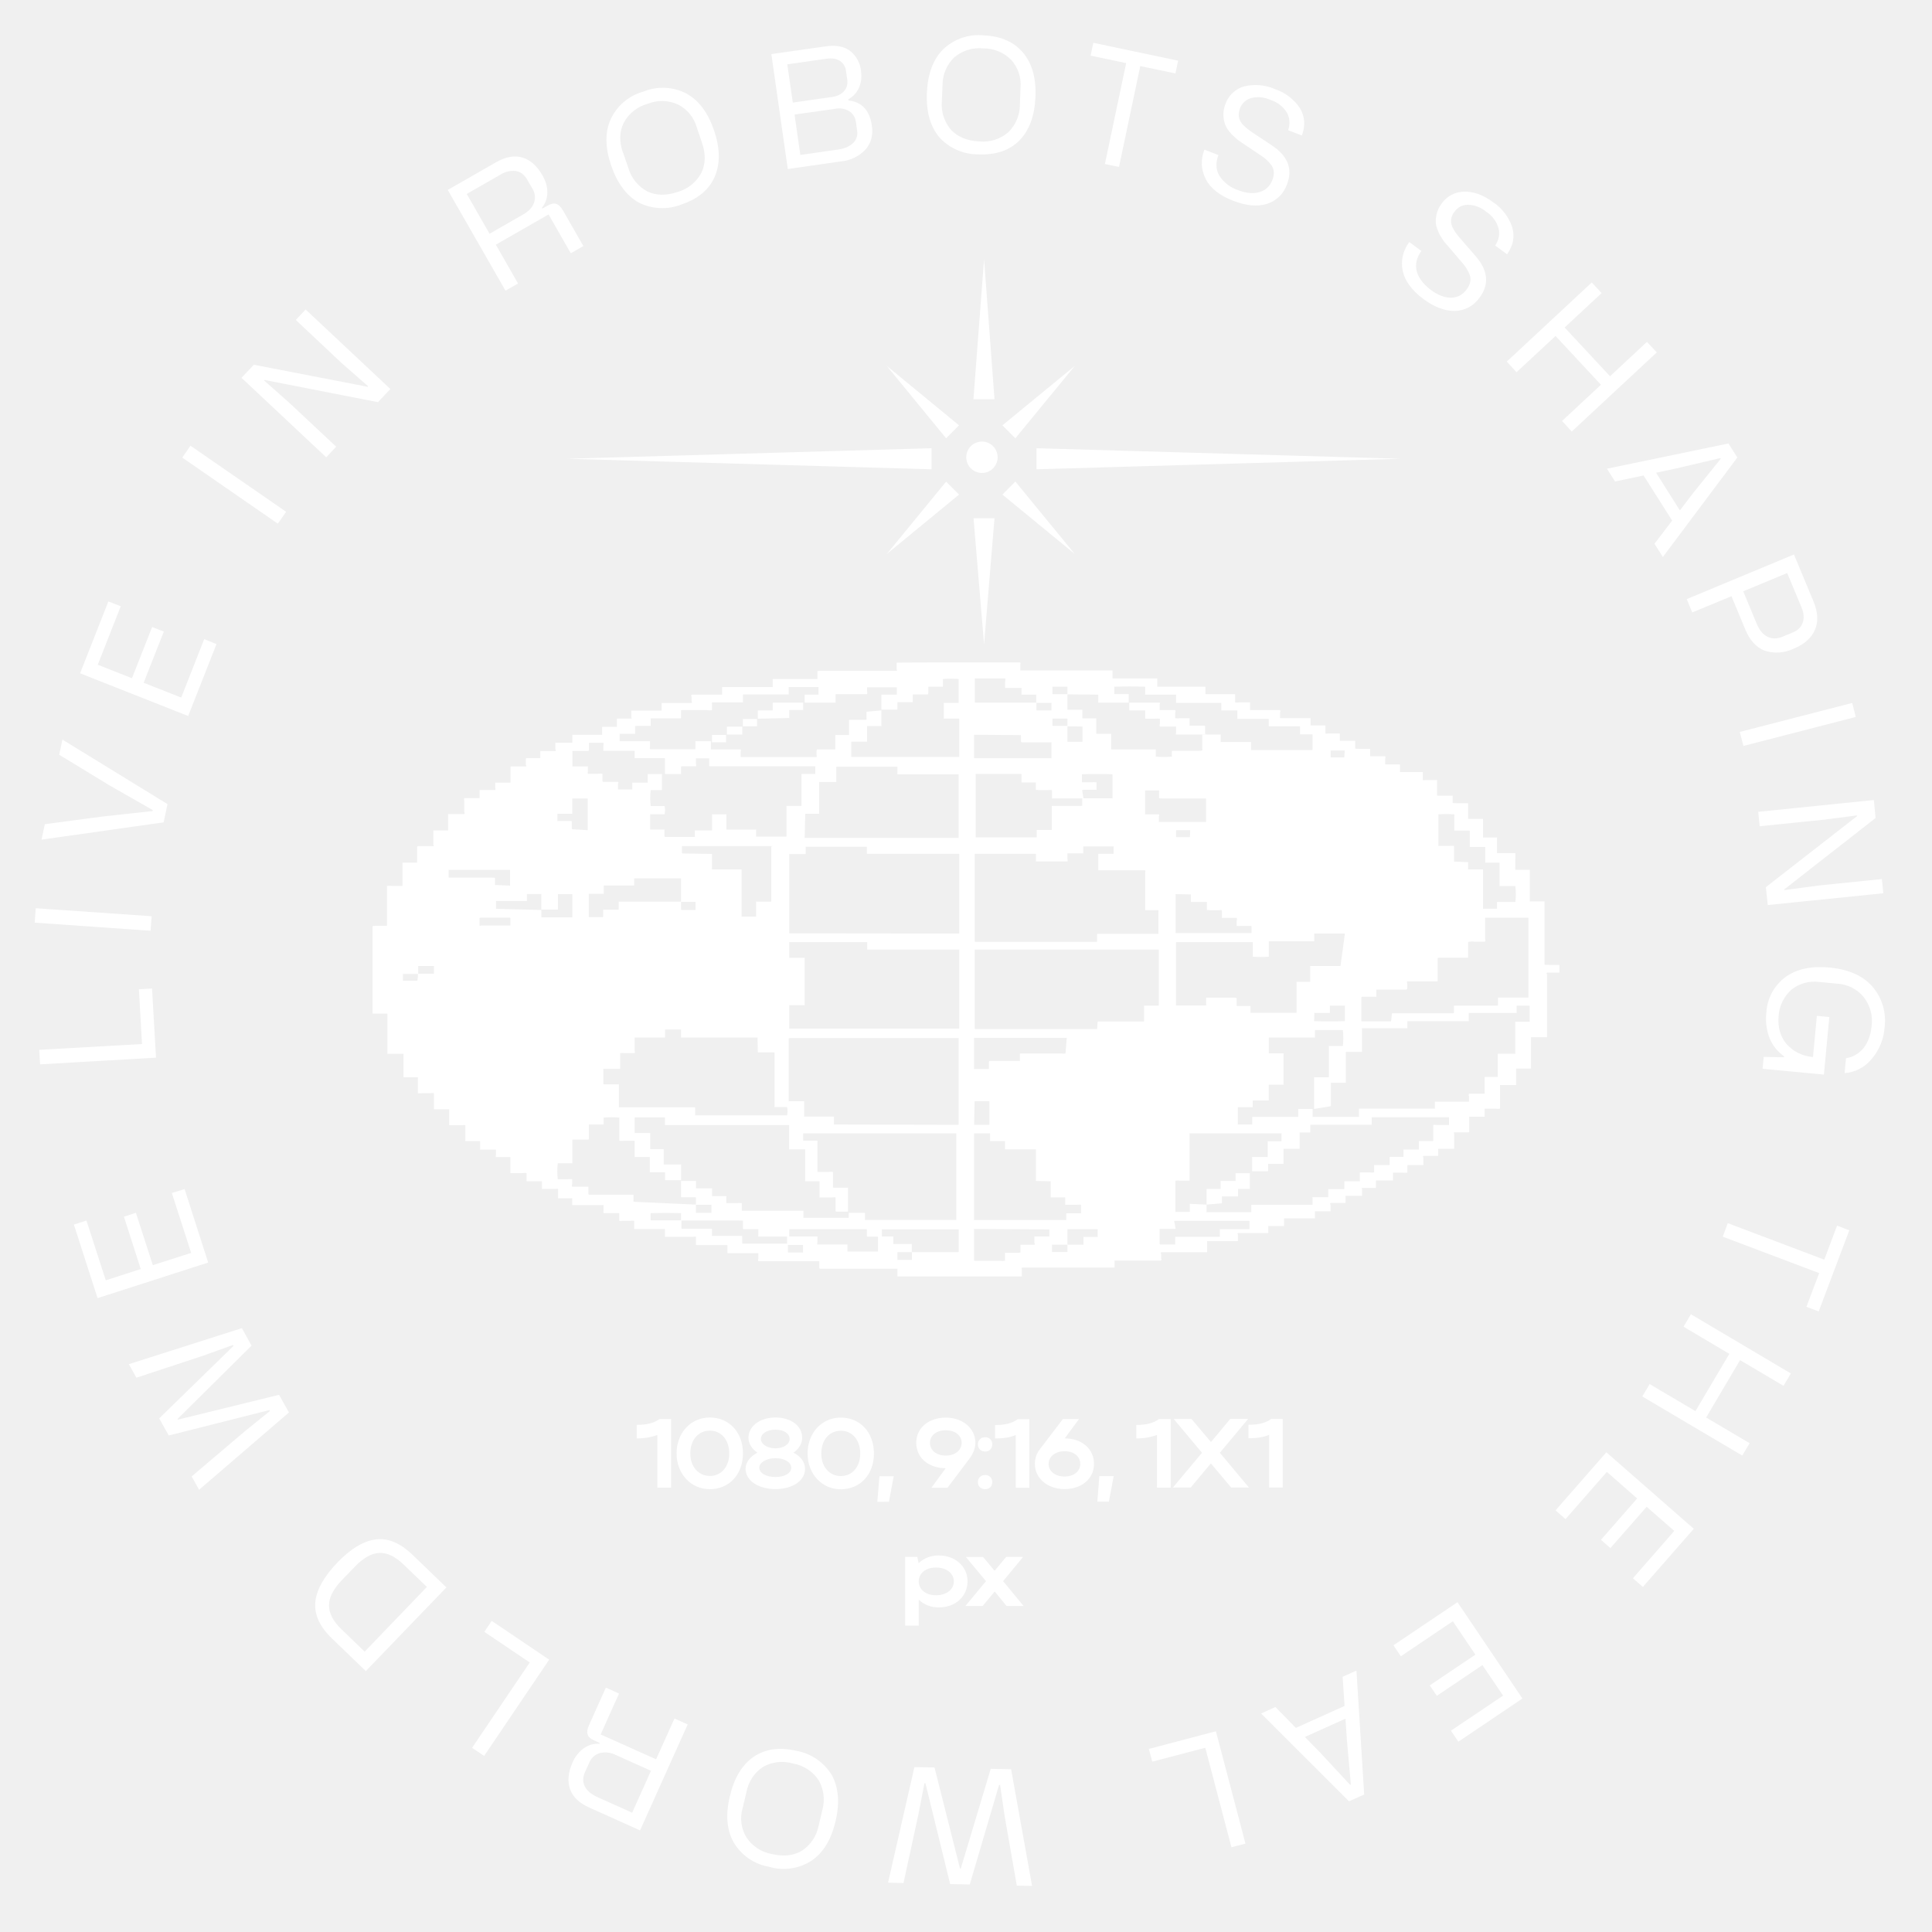
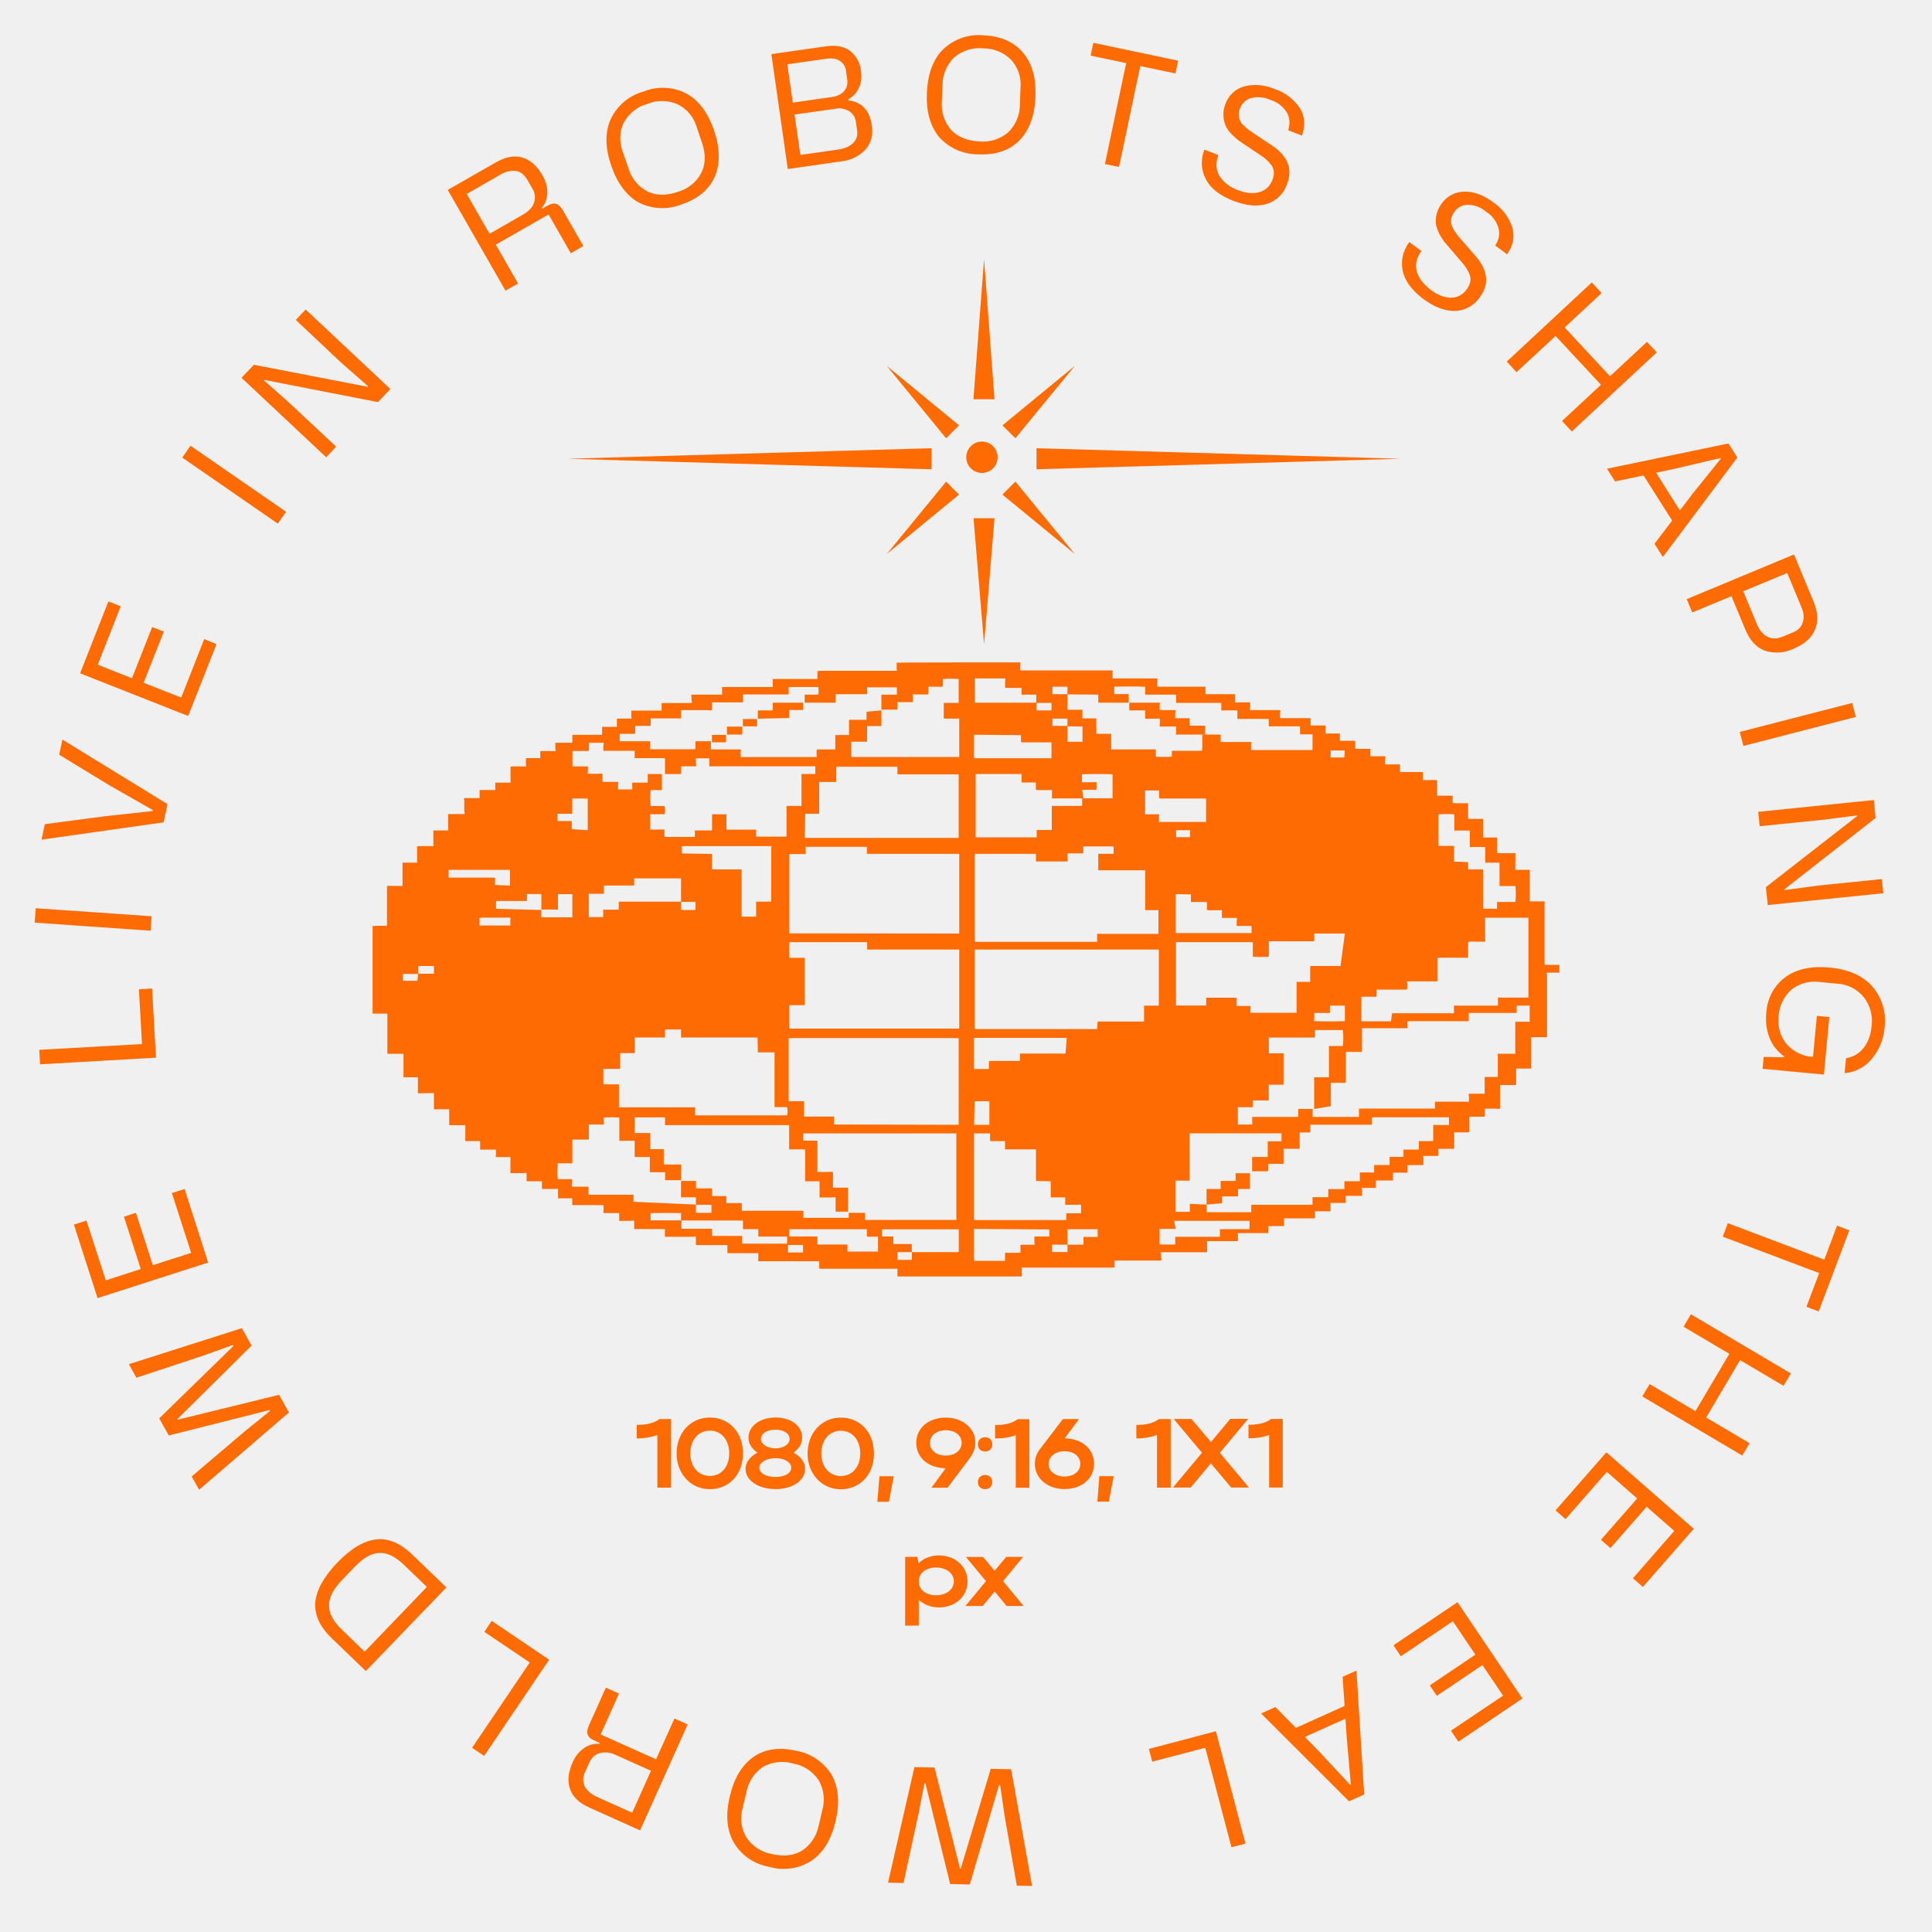
<svg xmlns="http://www.w3.org/2000/svg" width="200" height="200" fill="none" viewBox="0 0 200 200">
-   <g fill="#fff">
+   <g fill="#ff6b03">
    <path d="m53.63 29.35-1.3.74-5.98-10.43 5-2.86q1.5-.86 2.73-.49 1.23.36 2.08 1.85.52.9.5 1.8t-.57 1.56l.05.08.55-.32q.54-.3.9-.17.37.13.68.66l2.12 3.7-1.3.75-2.3-4.02-5.46 3.13zm-5.31-9.27 2.36 4.12 3.45-1.98q.9-.51 1.15-1.23a1.7 1.7 0 0 0-.17-1.47l-.53-.92q-.45-.78-1.18-.9a2.5 2.5 0 0 0-1.63.4zm17.8.89q-1.9-1.08-2.85-3.83-.95-2.79-.06-4.78a5.3 5.3 0 0 1 3.4-2.88 5.3 5.3 0 0 1 4.44.2q1.92 1.05 2.87 3.82.94 2.77.07 4.79-.87 2-3.4 2.86a5.4 5.4 0 0 1-4.46-.18M64.5 15.8l.55 1.6A4 4 0 0 0 67 19.81q1.38.66 3.14.06a4 4 0 0 0 2.46-1.97q.67-1.37.07-3.12l-.54-1.6a3.8 3.8 0 0 0-1.98-2.38 4 4 0 0 0-3.12-.05 4 4 0 0 0-2.47 1.97q-.66 1.35-.08 3.08m22.57.91-5.5.79-1.7-11.9 5.62-.8q1.57-.23 2.51.45a3 3 0 0 1 1.15 2.1q.14.96-.21 1.73-.35.78-1.1 1.2l.01.12q2.09.22 2.43 2.64.2 1.44-.66 2.44a4 4 0 0 1-2.55 1.23M81.5 6.66l.57 3.96 4.07-.58q.82-.12 1.24-.61.44-.5.32-1.23l-.12-.83a1.4 1.4 0 0 0-.64-1.07q-.52-.34-1.39-.22zm.75 5.2.6 4.18 3.93-.56q1-.15 1.53-.67.53-.53.42-1.27l-.12-.87q-.11-.79-.7-1.16a2 2 0 0 0-1.49-.24zm14.97 2.33q-1.4-1.7-1.27-4.6.14-2.95 1.68-4.48a5.3 5.3 0 0 1 4.21-1.45q2.66.12 4.07 1.8t1.28 4.6-1.67 4.49q-1.54 1.54-4.21 1.43a5.4 5.4 0 0 1-4.09-1.79m.35-5.4-.07 1.68a4 4 0 0 0 .96 2.98q1.05 1.1 2.9 1.19a4 4 0 0 0 3.02-.95 4 4 0 0 0 1.2-2.87l.06-1.68a3.8 3.8 0 0 0-.97-2.95 4 4 0 0 0-2.89-1.18 4 4 0 0 0-3.01.94 4 4 0 0 0-1.2 2.84m15.61-4.36 8.78 1.85-.28 1.32-3.64-.76-2.2 10.44-1.46-.3 2.2-10.45-3.68-.77zm11.5 11.06 1.45.56q-.45 1.2.1 2.15a3.7 3.7 0 0 0 1.93 1.48q1.26.49 2.21.21.96-.28 1.34-1.24.4-1-.2-1.68a4 4 0 0 0-.9-.82l-1.79-1.2-.66-.45q-.15-.11-.67-.61-.44-.49-.6-.84a3 3 0 0 1-.05-2.25 2.9 2.9 0 0 1 1.96-1.86 5 5 0 0 1 3.17.28 5 5 0 0 1 2.6 1.98q.77 1.29.2 2.83l-1.42-.55q.33-1.03-.15-1.85a3 3 0 0 0-1.67-1.28 3 3 0 0 0-2-.2 1.7 1.7 0 0 0-1.17 1.08q-.34.9.23 1.6.45.48 1.1.91l1.93 1.28q2.54 1.66 1.61 4.06a3.2 3.2 0 0 1-2.12 2.04q-1.48.43-3.43-.33-2.14-.82-2.87-2.27-.73-1.48-.13-3.03m21.2 9.56 1.26.93q-.75 1.04-.48 2.1.29 1.05 1.47 1.94 1.08.8 2.08.8 1-.02 1.61-.85.65-.87.26-1.67a4 4 0 0 0-.65-1.03l-1.4-1.64-.52-.6a9 9 0 0 1-.49-.77q-.28-.6-.36-.97a3 3 0 0 1 .55-2.18 2.9 2.9 0 0 1 2.39-1.27q1.45-.03 2.98 1.1a5 5 0 0 1 1.97 2.6q.41 1.46-.54 2.78l-1.23-.9q.59-.9.34-1.82a3 3 0 0 0-1.27-1.68 3 3 0 0 0-1.87-.72q-.89 0-1.42.73a1.5 1.5 0 0 0-.2 1.6q.3.6.82 1.17l1.52 1.75q2.01 2.27.48 4.34a3.2 3.2 0 0 1-2.59 1.4q-1.54.01-3.22-1.22-1.84-1.37-2.17-2.96-.3-1.6.69-2.96m11.1 13.48-1.01-1.1 8.8-8.19 1.02 1.1-3.83 3.56 4.7 5.05 3.82-3.56 1.02 1.09-8.8 8.19-1.01-1.09 4.03-3.75-4.7-5.05zm15.15 19.13-.87-1.37 1.83-2.4-2.96-4.67-2.95.62-.84-1.32 12.58-2.61.92 1.45zm1.44-9.18-2.14.46 2.46 3.9 1.34-1.76 2.9-3.6-.05-.06zm1.6 14.92-.57-1.38 11.1-4.62 2.01 4.83q.72 1.71.16 2.97-.54 1.27-2.22 1.96a4 4 0 0 1-3 .19q-1.29-.51-1.99-2.19l-1.43-3.44zm9.83-4.08-4.55 1.89 1.4 3.38q.42.99 1.12 1.33t1.52 0l1.12-.46q.78-.33 1-1.02.24-.7-.13-1.57zm7.1 14.9-11.63 3-.38-1.45 11.64-3zm-9.95 11.31-.15-1.49 11.97-1.22.18 1.86-9.44 7.38v.08l3.62-.48 6.47-.66.15 1.47L183 93.69l-.2-1.85 9.46-7.37-.01-.06-3.48.45zm7.23 14.63q2.97.28 4.45 1.98a5.4 5.4 0 0 1 1.25 4.23 5.6 5.6 0 0 1-1.34 3.26 4 4 0 0 1-2.8 1.46l.15-1.55q1.06-.15 1.8-1.03.71-.9.84-2.23a4 4 0 0 0-.8-3.05 3.8 3.8 0 0 0-2.75-1.4l-1.88-.18a3.8 3.8 0 0 0-2.86.8 4 4 0 0 0-1.33 2.73q-.15 1.71.8 2.87a4 4 0 0 0 2.76 1.37l.4-4.26 1.29.12-.56 5.96-6.35-.6.12-1.23 2.1.04.01-.1q-1.05-.75-1.51-1.9a5.5 5.5 0 0 1-.33-2.6 4.9 4.9 0 0 1 1.99-3.71q1.73-1.25 4.55-.98m2.05 27.2-3.17 8.4-1.27-.48 1.32-3.49-9.98-3.77.52-1.4 9.99 3.78 1.32-3.52zm-17.16 9.98.76-1.29 10.35 6.13-.76 1.28-4.5-2.66-3.51 5.94 4.5 2.66-.76 1.28-10.35-6.12.76-1.28 4.74 2.8 3.51-5.93zm-13.25 19.01 5.26-6.01 9.05 7.92-5.27 6.02-1.03-.9 4.28-4.9-2.86-2.5-3.75 4.28-.98-.86 3.75-4.28-3.14-2.75-4.28 4.89zm-16.78 13.97 6.63-4.46 6.72 9.97-6.63 4.47-.77-1.14 5.4-3.63-2.14-3.16-4.72 3.18-.73-1.08 4.72-3.18-2.33-3.46-5.39 3.63zm-13.7 7.06 1.48-.67 2.12 2.16 5.04-2.27-.2-3.02 1.43-.64.8 12.83-1.57.7zm8.88 2.73-.15-2.19-4.2 1.89 1.54 1.57 3.14 3.38.08-.03zm-20.5.94 6.94-1.83 3.06 11.63-1.45.38-2.71-10.3-5.49 1.44zm-14.26 2.1 2.17 12.08-1.58-.03L104 188l-.47-3.22h-.11l-3.03 10.3-2.03-.04-2.56-10.44h-.1l-.62 3.19-1.55 7.14-1.6-.04 2.73-11.96 2.08.04 2.64 10.46h.08l3.1-10.32zm-18.56.6q1.05 1.94.39 4.77-.67 2.86-2.48 4.09a5.3 5.3 0 0 1-4.41.64 5.3 5.3 0 0 1-3.66-2.53q-1.08-1.9-.4-4.76.66-2.84 2.47-4.1 1.8-1.22 4.4-.62a5.4 5.4 0 0 1 3.69 2.52M84.75 189l.38-1.64a4 4 0 0 0-.4-3.1 4 4 0 0 0-2.63-1.7 4 4 0 0 0-3.13.36 4 4 0 0 0-1.7 2.6l-.39 1.64a3.8 3.8 0 0 0 .41 3.08 4 4 0 0 0 2.62 1.69q1.85.43 3.13-.36a4 4 0 0 0 1.7-2.57m-14.92-11.1 1.37.61-4.93 10.97-5.25-2.36q-1.58-.7-2-1.92-.43-1.2.27-2.77a3.4 3.4 0 0 1 1.17-1.46q.75-.52 1.6-.45l.03-.1-.59-.26q-.55-.24-.66-.62-.12-.37.14-.94l1.75-3.9 1.36.62-1.9 4.23 5.74 2.57zm-4.38 9.75 1.95-4.34-3.63-1.63a2.4 2.4 0 0 0-1.67-.2q-.75.22-1.09 1l-.44.97q-.36.82-.02 1.48t1.27 1.09zM50.9 167.79l5.95 4.02-6.73 9.96-1.25-.84 5.97-8.83-4.7-3.17zm-8.2-6.84 3.51 3.38-8.34 8.66-3.5-3.37q-1.9-1.83-1.73-3.75.17-1.9 2.27-4.1 2.1-2.18 4-2.41 1.9-.24 3.8 1.6m-4.96 10.02 6.44-6.7-2.41-2.32q-1.3-1.25-2.5-1.2-1.22.04-2.54 1.42l-1.37 1.42q-1.32 1.38-1.31 2.6 0 1.22 1.28 2.45zm-7.84-24.76-9.3 8-.77-1.38 5.56-4.72 2.54-2.05-.05-.1-10.42 2.63-.99-1.77 7.69-7.5-.05-.1-3.06 1.1-6.94 2.29-.78-1.4 11.7-3.73 1 1.81-7.66 7.59.04.07 10.47-2.57zm-10.8-23.13 2.44 7.61-11.45 3.68-2.45-7.61 1.3-.42 2 6.19 3.62-1.17-1.74-5.42 1.24-.4 1.75 5.42 3.97-1.27-2-6.2zm-3.37-20.76.41 7.16-12 .69-.09-1.5 10.64-.6-.32-5.67zM3.7 94.02l12 .83-.11 1.5-12-.84zm13.64-10.78-.4 1.89L4.3 86.92l.34-1.6 6.03-.8 5.13-.56.02-.1-4.47-2.55-5.22-3.18.33-1.57zm5.07-16.56-2.93 7.44L8.29 69.7l2.93-7.44 1.28.5-2.38 6.05 3.54 1.4 2.09-5.3 1.21.47-2.09 5.3 3.89 1.53 2.38-6.05zm-2.69-20.54 9.9 6.84-.86 1.23-9.89-6.84zm15.08.1-1.03 1.1L25 39.11l1.28-1.35 11.77 2.28.05-.06-2.74-2.4-4.74-4.46 1.02-1.08 8.77 8.23-1.28 1.36-11.76-2.3-.04.05 2.62 2.32zm66.85 2.72a1.62 1.62 0 1 0 0-3.25 1.62 1.62 0 0 0 0 3.25m.22-22.13-1.1 14.5h2.18zm0 39.87 1.08-13.05h-2.17zM145 47.49l-37.7-1.09v2.18zm-86.27 0 37.7 1.09V46.4zm33.07-9.61 6.14 7.49 1.34-1.34zm19.46 19.47-6.15-7.5-1.34 1.35zm0-19.47-7.49 6.15 1.34 1.34zM91.8 57.35l7.48-6.15-1.34-1.34zm65.06 32.69h1.5v3.27h1.53v6.54c.15.06.3 0 .42.04h1.12v.8h-1.28c-.11.06 0 .12 0 .18v6.5h-1.66v3.25h-1.54v1.7h-1.67v2.45q-.26.03-.52 0h-1.07v.83h-1.6v1.58s0 .04-.06.04h-1.49c-.1.04 0 .1 0 .14v1.56h-1.66v.74h-1.53c-.11.08 0 .15 0 .22v.73h-1.66v.78a2 2 0 0 1-.51 0h-.98v.81h-1.77v.77H141c-.1.03 0 .09 0 .13v.69h-1.71v.74h-1.55c-.1.07 0 .15 0 .22v.64h-1.62v.73h-3.2v.8h-1.63v.73h-3.14c-.1.04 0 .1 0 .14v.69h-3.19v1.15h-4.76c-.1.07 0 .14 0 .2v.44a.2.2 0 0 1 0 .22h-4.82v.73h-9.6a.3.3 0 0 0 0 .2v.72H92.9v-.8h-8.02c-.1-.05-.07-.1-.07-.15v-.63H78.5a.4.4 0 0 1 0-.27v-.56h-3.2v-.84h-3.2s-.06 0-.06-.04v-.82c-.07-.05-.17 0-.27 0h-2.94v-.8h-3.18v-.85c-.15-.05-.3 0-.43 0h-.77a1 1 0 0 1-.35 0v-.8h-1.62a.4.4 0 0 1 0-.26v-.57h-3.24v-.7h-1.47v-.97c-.08-.05-.18 0-.27 0h-1.4v-.8h-1.59v-.84c-.15-.05-.3 0-.42 0h-1.25v-1.66h-1.5a.4.4 0 0 1 0-.27v-.5H49.7v-.88h-1.53v-1.65c-.07-.05-.18 0-.28 0H46.5v-1.65h-1.58v-1.66c-.15-.05-.29 0-.42 0h-.83q-.2.03-.41 0v-1.65h-1.49v-2.43H40.1v-4.16h-1.53v-9.05c.07-.05.18 0 .27-.04h1.22v-4.13q.26-.03.52 0h1.09V89.3h1.51v-1.67l.08-.04h1.6c.1-.04 0-.1 0-.14v-1.48h1.53v-1.7h1.67c.1-.08 0-.16 0-.25v-1.15a.3.3 0 0 1 0-.25h1.53s.06 0 .06-.04v-.8h1.62a.4.4 0 0 0 0-.24v-.52h1.58v-1.64l.06-.04h1.53c.1-.04 0-.09 0-.14v-.68l.08-.04h1.41v-.73h1.56c.1-.08 0-.15 0-.22v-.64h1.76v-.82h3.08v-.83h1.53v-.81q-.02-.02.08-.04h1.41c.1-.03 0-.1 0-.14v-.69h3.14v-.78h3.1c.1-.08 0-.15 0-.22v-.43a.2.2 0 0 1 0-.22h3.16v-.79h5.24v-.83h4.63v-.82l.26-.03h7.94c.1-.04 0-.1 0-.14v-.7c.84-.03 8.04-.03 12.8-.03q.04.14 0 .27v.56h9.55v.83h4.63v.86h4.99v.77h3.07v.85c.15.05.3 0 .43 0h1.12v.8h3.1q.06.12 0 .26v.57h3.16v.76h1.54v.83c.07.05.17 0 .27 0h1.22v.76h1.59v.8c.15.06.3 0 .42.03h1.13v.77h1.55q.06.14 0 .26v.58h1.48l.06.03v.76h2.3s.06 0 .06.03v.8c.07.04.18 0 .26 0h1.22v1.62h1.61v.75c.15.05.29 0 .42.03h1.18v1.62h1.54v1.93h1.45v1.62h1.9zM43.26 100.8h1.66v-.8h-1.63v.82h-1.58v.71h1.5v-.03q.06-.31.05-.7m67.24-25.61v-.8h-1.55v.75h1.55v1.65h1.56v-1.58zm0 53.66h1.66v-.8h1.47v-.8h-3.13zh-1.6v.76h1.6zM56.04 94.2v.76h3.21v-2.4h-1.49v1.6h-1.72v-1.61h-1.49v.72h-3.2v.81h.07zm51.25-21.46v.8h1.56v-.78h-1.58v-.85h-1.52v-.7h-1.7v-.71a.3.3 0 0 0 0-.27h-3.14v2.51zm-36.79 53.6v-.76q-1.57-.04-3.15 0v.75h3.19v.84l.06.03h3.1v.74h3.13v.8h4.74v.92h1.56v-.78h-1.65V128h3.14v.56a.4.4 0 0 0 0 .27h3.11v.73h3.16V128h1.59v.78h1.91v.84H92.9v.8h1.5v-.8h4.78l.07-.03v-2.33h-7.96v.76h-1.55v-.77H81.7v.76h-3.2v-.77h-1.53l-.06-.03v-.86zm0-33v.82l.06.04H72v-.84h-1.5v-2.43h-4.85v.74H62.5v.85h-1.55v2.42h1.49v-.77h1.55l.06-.03v-.8zm40-21.46v-.79h-1.55v.77h1.55v1.61h1.55v.9h1.44v1.59h1.54v1.62h4.62v.75q.82.06 1.66 0v-.61h2.87q.16 0 .28-.03v-1.65h1.9v.77h3.15v.83h6.36v-1.62h-1.29v-.83h-3.24v-.77h-3.25v-.88h-1.66v-.78h-4.68v-.85h-3.2v-.82a47 47 0 0 0-3.2 0v.76h1.49v.89h-3.15v-.83zm1.66 10.77h-3.26v-.86a2 2 0 0 0-.43 0h-.83q-.2 0-.41-.03V81h-1.48v-.88H101v6.56h6.32v-.76h1.56v-2.49h2.88q.15 0 .27-.03v-.76h3.14v-2.49a53 53 0 0 0-3.17 0v.83h1q.25-.03.51 0v.78h-1.22c-.08 0-.2 0-.27.03zm-20.92-9.11v1.62h-1.48v1.62h-1.64v1.58H99.3v-3.97h-1.6v-1.63h1.54v-2.47a12 12 0 0 0-1.63 0v.8H96.1v.58q.01.1-.06.22h-1.55v.8H92.9v.77h-1.66v-1.55h1.6v-.76h-3.08v-.06.5a.4.4 0 0 1 0 .27H86.5v.88h-3.2v-.83h1.43v-.79h-3.09v.5q.03.14 0 .27h-4.73v.82H73.7v.8q-.24.05-.48 0H70.5v.86h-3.14v.77h-1.34c-.08 0-.2 0-.27.03v.8h-1.6v.76h3.14v.57a.4.4 0 0 0 0 .26h4.7v-.83h1.6v.85h3.08q.06.1 0 .2v.59h7.86a.2.2 0 0 0 0-.17v-.41q-.02-.1.06-.21h1.88v-1.49h1.42v-1.58h1.81v-.83zm-19.2 51.16v.85h1.61v-.83h-1.61v-.78H70.5v-1.69h1.55v.77h1.66v.8h1.48v.73h1.1q.25-.03.5 0v.79h6.38v.73h4.69v-.52h1.68v.74H99v-8.96H83.14v.75h1.48v3.24h1.1q.26-.03.51 0v1.6l.06.03h1.49v2.48h-1.22l-.06-.04v-1.43c-.15-.04-.28 0-.42 0h-1.24v-1.68h-1.49v-3.3h-1.66v-2.51H68.84v-.8H65.7v1.62h1.61v1.67h1.4v1.59h1.8v1.62h-1.66v-.82h-1.58v-1.58H65.7v-1.68h-1.08q-.25.03-.51 0v-2.4q-.82-.06-1.62 0v.72h-1.53v1.53l-.06.03h-1.65v2.45h-1.51a7 7 0 0 0 0 1.65h1q.24-.03.49 0v.51a.3.3 0 0 0 0 .27h1.68v.69q-.01.07.06.14h4.61v.73h.07zm-3.2-44.57v-1.61l-.06-.04H65.7v-.76h-3.24v-.57a.3.3 0 0 0 0-.26h-1.49v.7q.01.08-.06.15h-1.65v1.6h1.6v.52a.3.3 0 0 0 0 .24h1a2 2 0 0 1 .51 0v.8l.06.04h1.55c.09.06 0 .13 0 .18v.6h1.47v-.7h1.6v-.89h1.47v1.63c0 .03 0 0-.06.03h-1.1q-.1.82 0 1.65h1.44q.1.42 0 .85h-1.5v1.58h1.48v.63q-.01.08.06.14h3.09v-.67h1.72l.06-.03V84.3h1.49v1.58h3.07v.73h2.94q.13 0 .21-.03v-3.15h1.55v-3.31h1.43v-.79H73.42v-.83h-1.38v.56q.06.14 0 .27h-1.47l-.07.03v.77zm56.06 44.57v.79h4.63v-.77h6.34v-.79h1.63v-.83h1.67v-.82h1.6v-.91h.98q.25.03.5 0v-.77h1.6v-.84h1.44V119h1.59v-.87h1.42l.07-.03v-1.64c.15-.04.28 0 .42 0H150v-.8h-8v.77h-6.36v.8h-1.1v1.69h-1.67v1.56h-1.59v.63q.02.08-.06.14h-1.6v-1.48h1.61v-1.62h1.43v-.83h-9.52v4.9h-.99a2 2 0 0 0-.47 0v3.23h1.49v-.83zm11.14-9.9v-3.21q-.01-.04 0-.07h1.53v-3.24h1.44q.1-.82 0-1.65h-2.89v.78h-4.77v1.63h1.52v3.25h-1.53v1.63h-1.66v.7h-1.54v1.79h1.49v-.79h4.76v-.82h1.49v.82h4.8v-.86h7.86v-.71h3.53v-.56a.3.3 0 0 1 0-.27h1.62v-1.73h1.36v-2.41h1.81v-3.31h1.49v-1.67H157v.76h-4.96v.85h-6.35v.73h-4.7v2.45h-1.67v3.2h-1.55v2.42zm-36.8 1.64v-8.98h-17.4q-.1 0-.2.03V114h1.6v1.59h3.09v.82zm8-28.05h-6.34v9q-.02.06.06.11h12.61v-.83h6.35v-2.45h-1.37v-3.9a.4.4 0 0 0 0-.23h-4.86v-1.7h1.59v-.77h-3.14v.72h-1.64v.58q.05.14 0 .26h-3.26zm-7.94 8.25v-8.25h-9.56v-.73H83.4v.75h-1.7v8.21zm14.33 9.11h4.8v-1.65h1.53v-5.8H100.9v8.12q-.02.06.06.11h12.61zm-30.33-6.6v4.91h-1.6v2.42h17.6V98.3h-9.53v-.77H81.7v1.62zm-4.88 8.25H70.5v-.83h-1.6l-.06.03v.8H65.7v1.37q.05.12 0 .25h-.98a3 3 0 0 0-.52 0v1.6l-.06.03h-1.68v1.56l.06.04h1.55v2.38h7.89v.83h9.52a2 2 0 0 0 0-.85h-1.3v-5.67h-1.73zm4.88-20.66h15.94v-6.58H92.9v-.79h-6.33v1.58H84.8v3.29h-1.44zm55.92 9.9h-3.17v.8h-4.7v1.6q-.82.05-1.66 0v-1.51h-7.95v6.56h3.12v-.81h2.95q.13 0 .21.03v.83h1.43v.7h4.77v-3.2h1.41V100h3.14zm4.88 8.25h6.33l.08-.03v-.76h4.56v-.83h3.15V95h-4.48v2.22q.05.12 0 .26h-1.11a2 2 0 0 0-.65.03v1.63h-2.88q-.16-.01-.28.04v2.41h-3.14c-.09.07 0 .15 0 .22v.43q.02.1-.07.2h-3.13v.74H141l-.07.03v2.52H144zm-36.86 17.36v-3.27h-3.2v-.85h-1.55v-.8h-1.66v8.97h9.55v-.7h1.53v-.88c-.14-.04-.28 0-.41 0h-1.23v-.77h-1.5v-1.66zM73.7 88.4V90h3.07v4.89h1.5v-1.55h1.57v-5.7l.15-.05h-9.4v.73l.07.03zm78.28.85V90h1.54v4.07h1.45v-.7h1.9a7 7 0 0 0 0-1.65h-1.64V89.3h-1.48v-1.62h-1.6v-1.7h-1.6V84.3q-.83-.06-1.65 0v3.27h1.1q.27-.03.52 0v1.62zm-41.55 18.19h-9.6v3.22h1.54v-.7q-.02-.07.06-.13h3.15v-.77h4.26q.23.03.46 0zm11.27-14.88v4.03h7.86v-.7l-.06-.04h-.99q-.25.03-.49 0v-.57a.3.3 0 0 0 0-.26h-1.53v-.79c-.12-.04-.24 0-.36 0h-.77q-.2 0-.42-.03v-.83h-1.66v-.78zm-20.87 34.66v3.26l.07.04h2.62q.26.03.52 0v-.83h1.33q.16 0 .27-.03v-.8h1.44c.09-.07 0-.14 0-.21V128h1.55v-.73zm0-51.16v2.4l.07.03h7.95v-1.64h-2.88q-.16.01-.28-.04v-.71zm24.02 9.03v-2.43h-4.59q-.16.01-.27-.04v-.79h-1.45v2.47h1.43q.06.1 0 .19v.6zm-3.15 42.12h-1.66v1.48q-.02.08.06.14h1.56v-.8h4.62v-.79h3.07v-.86h-7.8zM52.8 91.68v-1.63h-6.36v.8h4.53c.08 0 .2 0 .27.03v.73zm8.04-5.74v-3.28h-1.6v1.58H57.7v.75h1.42l.07.03v.68q-.02.08.06.14zm40 30.5h1.58V114h-1.53zm35.2-10.73q1.59.05 3.18 0v-1.61h-1.55v.76h-1.61zm-86.4-9.9c0 .05.13 0 .2 0h2.99v-.79l-.05-.03h-2.87q-.16 0-.27.03zm89.57-18.12h-1.46v.72h1.41zm-16 8.25h-1.46v.72h1.43z" />
    <path d="M124.9 124.7v-1.62h1.46v-.83h1.55v-.8h1.47v1.63h-1.22v.77h-1.67v.71zM78.45 74.4v-.86h1.54v-.8h3.15v.76H81.7v.83zm-3.2 1.64v-.82h1.59v.82zm-1.55.8v-.76h1.46v.76zm3.2-1.65v-.76h1.47v.76zm48 .85h-3.15c-.1-.04 0-.1 0-.14v-.69h-1.68a.3.3 0 0 1 0-.26v-.55a3 3 0 0 0-.5 0h-1.02v-.86h-1.65v-.8h3.15c.1.04 0 .1 0 .14v.63h1.61q.06.14 0 .27v.57q.25.03.49 0h.99v.77h1.53l.08.03v.82zM65.91 148.9v-1.4c1.06 0 1.79-.18 2.36-.6h1.2v7.1h-1.42v-5.45a6 6 0 0 1-2.14.35m4.13 1.56c0-2.13 1.46-3.72 3.44-3.72s3.43 1.5 3.43 3.72c0 2.19-1.45 3.7-3.43 3.7-1.97 0-3.44-1.6-3.44-3.7m1.42 0c0 1.37.84 2.33 2.03 2.33 1.18 0 2-.96 2-2.33 0-1.4-.82-2.36-2-2.36-1.2 0-2.03.96-2.03 2.36m5.72 1.58c0-.7.52-1.29 1.23-1.66-.56-.38-.93-.93-.93-1.54 0-1.2 1.18-2.1 2.79-2.1 1.58 0 2.77.83 2.77 2.1 0 .63-.36 1.16-.9 1.54.7.36 1.2.94 1.2 1.66 0 1.27-1.32 2.11-3.07 2.11-1.78 0-3.09-.9-3.09-2.1m1.59-3.08c0 .53.66.96 1.5.96.85 0 1.47-.43 1.47-.96 0-.57-.58-.97-1.47-.97-.87 0-1.5.4-1.5.97m-.17 2.96c0 .56.7.97 1.67.97.98 0 1.64-.4 1.64-.97s-.72-.98-1.64-.98-1.67.44-1.67.98m5-1.46c0-2.13 1.46-3.72 3.44-3.72s3.43 1.5 3.43 3.72c0 2.19-1.45 3.7-3.43 3.7-1.97 0-3.44-1.6-3.44-3.7m1.42 0c0 1.37.84 2.33 2.03 2.33 1.18 0 2-.96 2-2.33 0-1.4-.82-2.36-2-2.36-1.2 0-2.03.96-2.03 2.36m5.8 5 .22-2.65h1.48l-.5 2.64zm10.15-6.12q0 .83-.62 1.66l-2.26 3h-1.67l1.48-2.02c-1.74-.01-3.05-1.04-3.05-2.64 0-1.54 1.3-2.6 3.06-2.6 1.77 0 3.06 1.13 3.06 2.6m-1.42.01c0-.76-.68-1.3-1.64-1.3-.98 0-1.64.54-1.64 1.3 0 .78.67 1.32 1.64 1.32s1.64-.56 1.64-1.32m1.68.15c0-.42.3-.73.76-.73.43 0 .73.3.73.73 0 .46-.3.75-.73.75-.45 0-.76-.29-.76-.75m0 3.91c0-.42.3-.73.76-.73.43 0 .73.3.73.73 0 .46-.3.74-.73.74-.45 0-.76-.28-.76-.74m1.78-4.5v-1.4c1.05 0 1.78-.19 2.35-.61h1.2v7.1h-1.41v-5.45c-.61.24-1.27.35-2.14.35m4.12 2.63q0-.85.52-1.52l2.38-3.12h1.67l-1.48 2c1.76.01 3.03 1.07 3.03 2.64 0 1.55-1.29 2.61-3.06 2.61-1.75 0-3.06-1.12-3.06-2.6m1.42 0c0 .75.7 1.3 1.64 1.3.98 0 1.64-.55 1.64-1.3 0-.79-.66-1.32-1.64-1.32-.94 0-1.64.56-1.64 1.31m5.05 3.91.2-2.64h1.49l-.5 2.64zm4.03-6.54v-1.4c1.05 0 1.78-.19 2.35-.61h1.21v7.1h-1.42v-5.45a6 6 0 0 1-2.14.35m8.65 1.49 3.01 3.6h-1.84l-2.1-2.5-2.09 2.5h-1.84l3.01-3.6-2.93-3.5h1.84l2.02 2.39 2-2.4h1.85zm2.96-1.5v-1.4c1.05 0 1.78-.18 2.35-.6h1.2v7.1h-1.41v-5.45c-.61.24-1.27.35-2.14.35M93.7 161.17h1.26l.13.65a3 3 0 0 1 2.11-.8c1.69 0 2.96 1.15 2.96 2.68 0 1.55-1.26 2.7-2.96 2.7-.84 0-1.57-.29-2.09-.8v2.68H93.7zm5.04 2.53c0-.83-.78-1.43-1.84-1.43-1.07 0-1.79.59-1.79 1.43 0 .85.72 1.44 1.79 1.44 1.08 0 1.84-.6 1.84-1.44m5.1-.02 2.12 2.57h-1.76l-1.23-1.5-1.24 1.5h-1.79l2.13-2.57-2.08-2.5h1.78l1.19 1.43 1.2-1.44h1.75z" />
  </g>
</svg>
